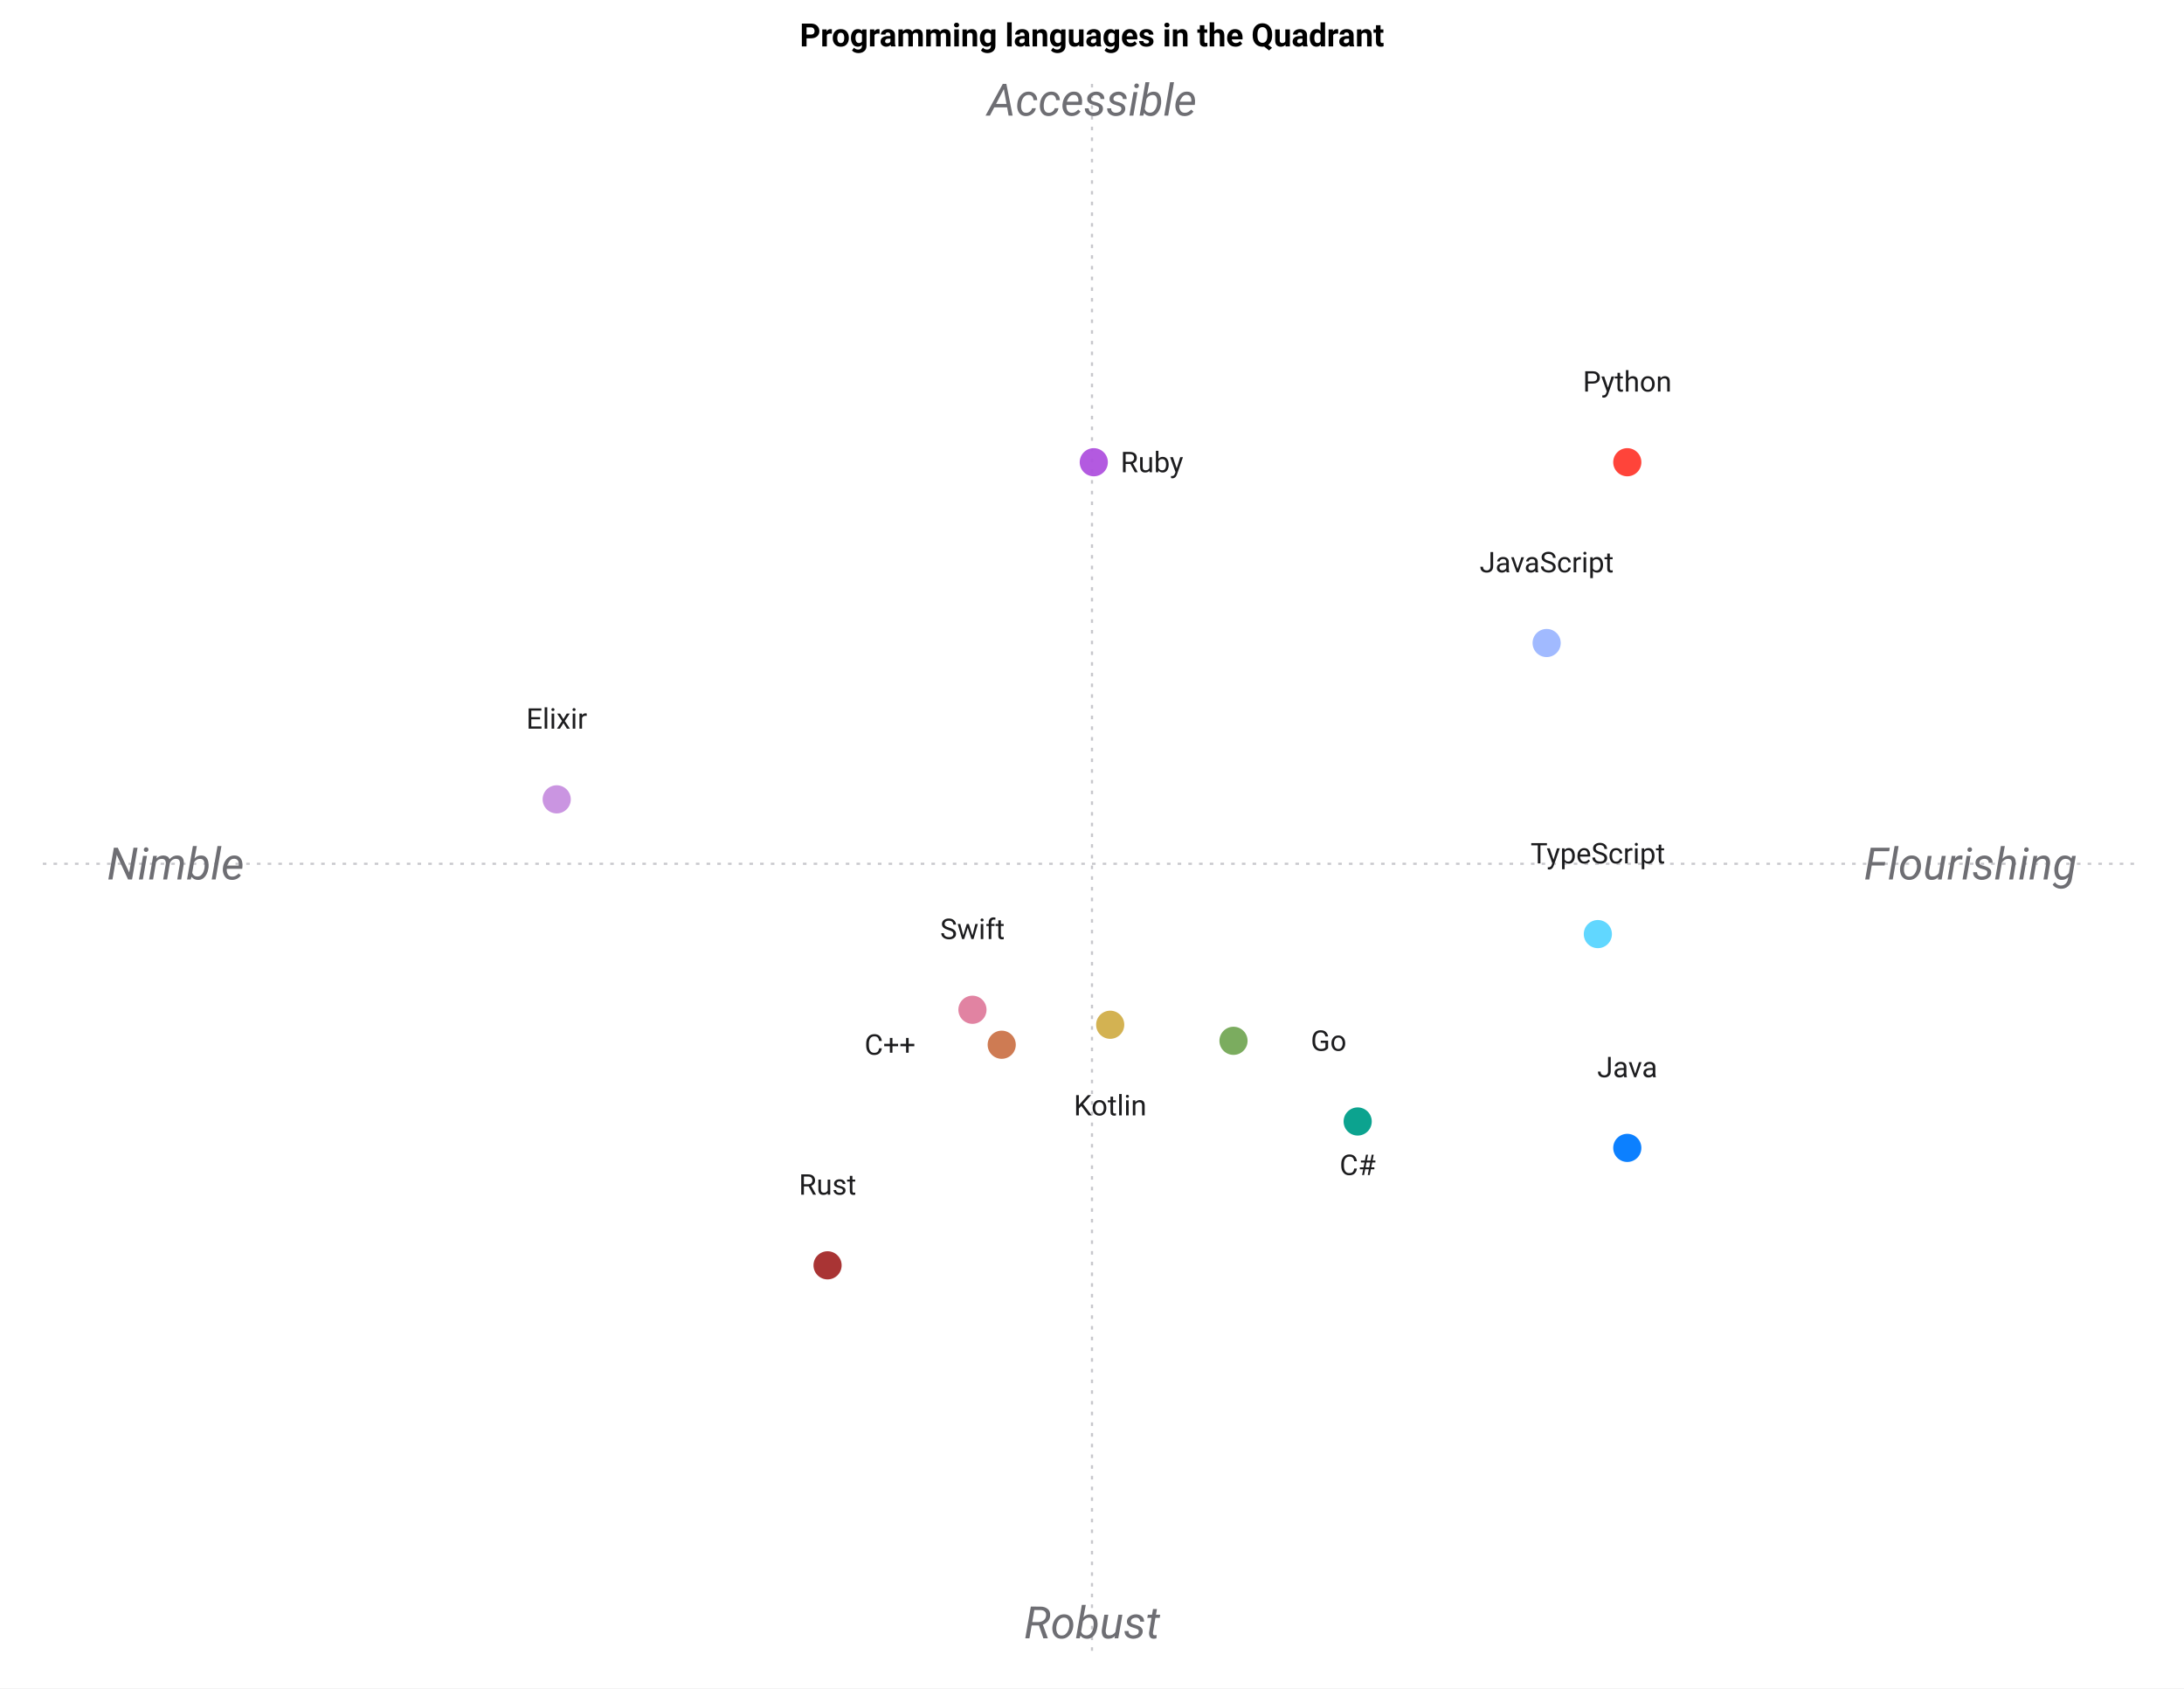
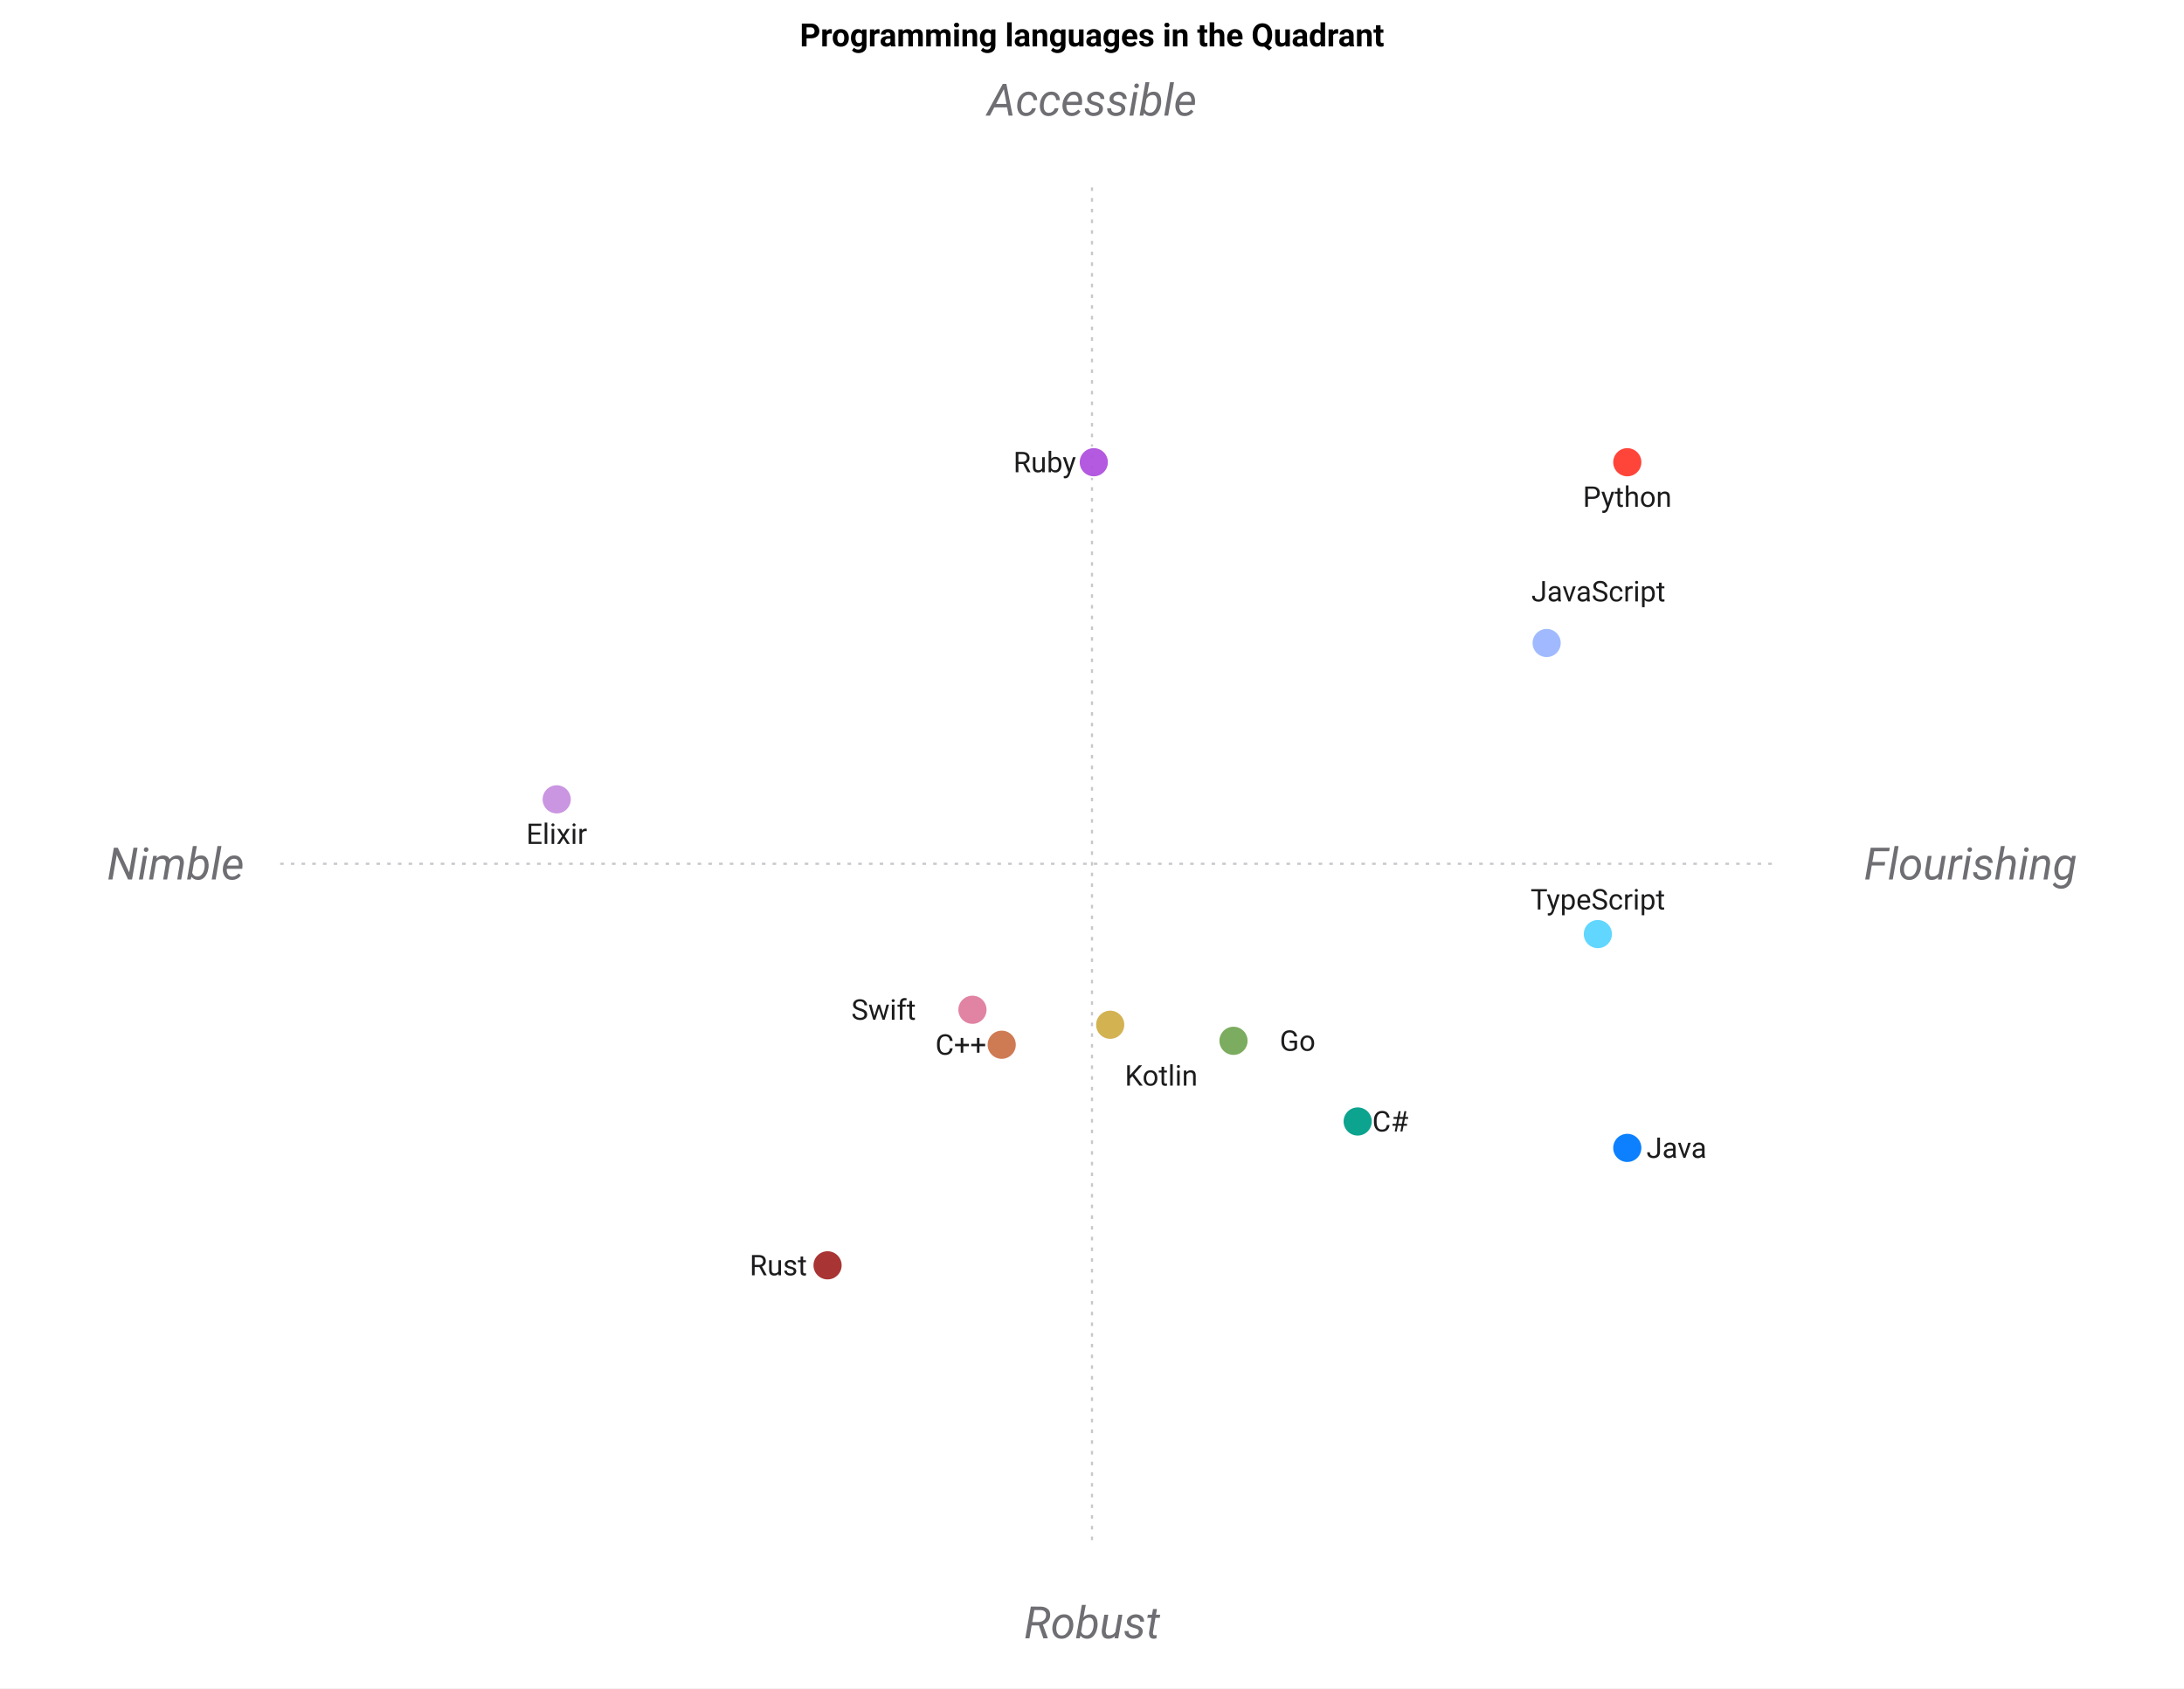
<svg xmlns="http://www.w3.org/2000/svg" width="1224" height="946" viewBox="0 0 1224 946" role="img" aria-labelledby="sp-title sp-desc" font-family="Roboto, -apple-system, Helvetica, Arial, sans-serif">
  <rect width="1224" height="946" fill="#FFFFFF" />
  <style>.sp-dot{cursor:pointer}.sp-dot:hover circle,.sp-dot:focus circle{stroke-width:2.4}.sp-dot:hover,.sp-dot:focus{filter:brightness(1.08);outline:none}</style>
-   <line x1="24.0" y1="484.0" x2="1200.0" y2="484.0" stroke="#C7C7CC" stroke-width="1.2" stroke-dasharray="2,4" />
-   <line x1="612.0" y1="925.0" x2="612.0" y2="43.0" stroke="#C7C7CC" stroke-width="1.2" stroke-dasharray="2,4" />
+   <line x1="157.0" y1="484.0" x2="994.5" y2="484.0" stroke="#C7C7CC" stroke-width="1.2" stroke-dasharray="2,4" />
+   <line x1="612.0" y1="863.0" x2="612.0" y2="105.0" stroke="#C7C7CC" stroke-width="1.2" stroke-dasharray="2,4" />
  <text data-pole="right" x="1164.0" y="492.8" font-size="25" font-style="italic" fill="#6E6E73" text-anchor="end">Flourishing</text>
  <text data-pole="left" x="60.0" y="492.8" font-size="25" font-style="italic" fill="#6E6E73" text-anchor="start">Nimble</text>
  <text data-pole="top" x="612.0" y="64.8" font-size="25" font-style="italic" fill="#6E6E73" text-anchor="middle">Accessible</text>
  <text data-pole="bottom" x="612.0" y="918.0" font-size="25" font-style="italic" fill="#6E6E73" text-anchor="middle">Robust</text>
  <g class="sp-dot" tabindex="0" role="img" aria-label="Programming languages: Python role: best axis1: 2.45 axis2: 2.86">
    <circle cx="912.0" cy="259.0" r="8.39" fill="#FF3B30" stroke="white" stroke-width="1" opacity="0.95" />
  </g>
-   <text x="912.0" y="219.4" font-size="16" fill="#1C1C1E" text-anchor="middle">Python</text>
+   <text x="912.0" y="284.0" font-size="16" fill="#1C1C1E" text-anchor="middle">Python</text>
  <g class="sp-dot" tabindex="0" role="img" aria-label="Programming languages: Rust role: worst axis1: -1.21 axis2: -2.86">
    <circle cx="463.8" cy="709.0" r="8.39" fill="#A52A2A" stroke="white" stroke-width="1" opacity="0.95" />
  </g>
-   <text x="463.8" y="669.4" font-size="16" fill="#1C1C1E" text-anchor="middle">Rust</text>
+   <text x="436.2" y="714.6" font-size="16" fill="#1C1C1E" text-anchor="middle">Rust</text>
  <g class="sp-dot" tabindex="0" role="img" aria-label="Programming languages: Go role: competitor axis1: 0.65 axis2: -1.26">
    <circle cx="691.3" cy="583.2" r="8.39" fill="#75A857" stroke="white" stroke-width="1" opacity="0.95" />
  </g>
-   <text x="744.6" y="588.8" font-size="16" fill="#1C1C1E" text-anchor="middle">Go</text>
+   <text x="727.2" y="588.8" font-size="16" fill="#1C1C1E" text-anchor="middle">Go</text>
  <g class="sp-dot" tabindex="0" role="img" aria-label="Programming languages: JavaScript role: competitor axis1: 2.08 axis2: 1.57">
    <circle cx="866.8" cy="360.3" r="8.39" fill="#9CB7FF" stroke="white" stroke-width="1" opacity="0.95" />
  </g>
-   <text x="866.8" y="320.7" font-size="16" fill="#1C1C1E" text-anchor="middle">JavaScript</text>
+   <text x="895.8" y="337.0" font-size="16" fill="#1C1C1E" text-anchor="middle">JavaScript</text>
  <g class="sp-dot" tabindex="0" role="img" aria-label="Programming languages: TypeScript role: competitor axis1: 2.32 axis2: -0.50">
    <circle cx="895.5" cy="523.4" r="8.39" fill="#59D5FF" stroke="white" stroke-width="1" opacity="0.95" />
  </g>
-   <text x="895.5" y="483.8" font-size="16" fill="#1C1C1E" text-anchor="middle">TypeScript</text>
+   <text x="895.5" y="509.6" font-size="16" fill="#1C1C1E" text-anchor="middle">TypeScript</text>
  <g class="sp-dot" tabindex="0" role="img" aria-label="Programming languages: Java role: right axis1: 2.45 axis2: -2.02">
    <circle cx="912.0" cy="643.2" r="8.39" fill="#007AFF" stroke="white" stroke-width="1" opacity="0.95" />
  </g>
-   <text x="912.0" y="603.6" font-size="16" fill="#1C1C1E" text-anchor="middle">Java</text>
+   <text x="939.6" y="648.8" font-size="16" fill="#1C1C1E" text-anchor="middle">Java</text>
  <g class="sp-dot" tabindex="0" role="img" aria-label="Programming languages: C++ role: competitor axis1: -0.41 axis2: -1.29">
    <circle cx="561.4" cy="585.4" r="8.39" fill="#CC744A" stroke="white" stroke-width="1" opacity="0.95" />
  </g>
-   <text x="498.8" y="591.0" font-size="16" fill="#1C1C1E" text-anchor="middle">C++</text>
+   <text x="538.5" y="591.0" font-size="16" fill="#1C1C1E" text-anchor="middle">C++</text>
  <g class="sp-dot" tabindex="0" role="img" aria-label="Programming languages: C# role: competitor axis1: 1.22 axis2: -1.84">
    <circle cx="760.9" cy="628.4" r="8.39" fill="#009E89" stroke="white" stroke-width="1" opacity="0.95" />
  </g>
-   <text x="760.9" y="658.4" font-size="16" fill="#1C1C1E" text-anchor="middle">C#</text>
+   <text x="779.2" y="634.0" font-size="16" fill="#1C1C1E" text-anchor="middle">C#</text>
  <g class="sp-dot" tabindex="0" role="img" aria-label="Programming languages: Ruby role: top axis1: 0.01 axis2: 2.86">
    <circle cx="613.0" cy="259.0" r="8.39" fill="#AF52DE" stroke="white" stroke-width="1" opacity="0.95" />
  </g>
-   <text x="645.6" y="264.6" font-size="16" fill="#1C1C1E" text-anchor="middle">Ruby</text>
+   <text x="585.5" y="264.6" font-size="16" fill="#1C1C1E" text-anchor="middle">Ruby</text>
  <g class="sp-dot" tabindex="0" role="img" aria-label="Programming languages: Kotlin role: competitor axis1: 0.08 axis2: -1.15">
    <circle cx="622.2" cy="574.2" r="8.39" fill="#D1AE49" stroke="white" stroke-width="1" opacity="0.95" />
  </g>
-   <text x="622.2" y="625.0" font-size="16" fill="#1C1C1E" text-anchor="middle">Kotlin</text>
+   <text x="650.8" y="608.3" font-size="16" fill="#1C1C1E" text-anchor="middle">Kotlin</text>
  <g class="sp-dot" tabindex="0" role="img" aria-label="Programming languages: Swift role: competitor axis1: -0.55 axis2: -1.04">
    <circle cx="545.0" cy="565.8" r="8.39" fill="#DF7D9D" stroke="white" stroke-width="1" opacity="0.95" />
  </g>
-   <text x="545.0" y="526.2" font-size="16" fill="#1C1C1E" text-anchor="middle">Swift</text>
+   <text x="495.2" y="571.4" font-size="16" fill="#1C1C1E" text-anchor="middle">Swift</text>
  <g class="sp-dot" tabindex="0" role="img" aria-label="Programming languages: Elixir role: competitor axis1: -2.45 axis2: 0.46">
    <circle cx="312.0" cy="447.9" r="8.39" fill="#C790DF" stroke="white" stroke-width="1" opacity="0.95" />
  </g>
-   <text x="312.0" y="408.3" font-size="16" fill="#1C1C1E" text-anchor="middle">Elixir</text>
+   <text x="312.0" y="472.9" font-size="16" fill="#1C1C1E" text-anchor="middle">Elixir</text>
  <text x="612.0" y="26" font-size="18" font-weight="bold" fill="#000" text-anchor="middle">Programming languages in the Quadrant</text>
</svg>
